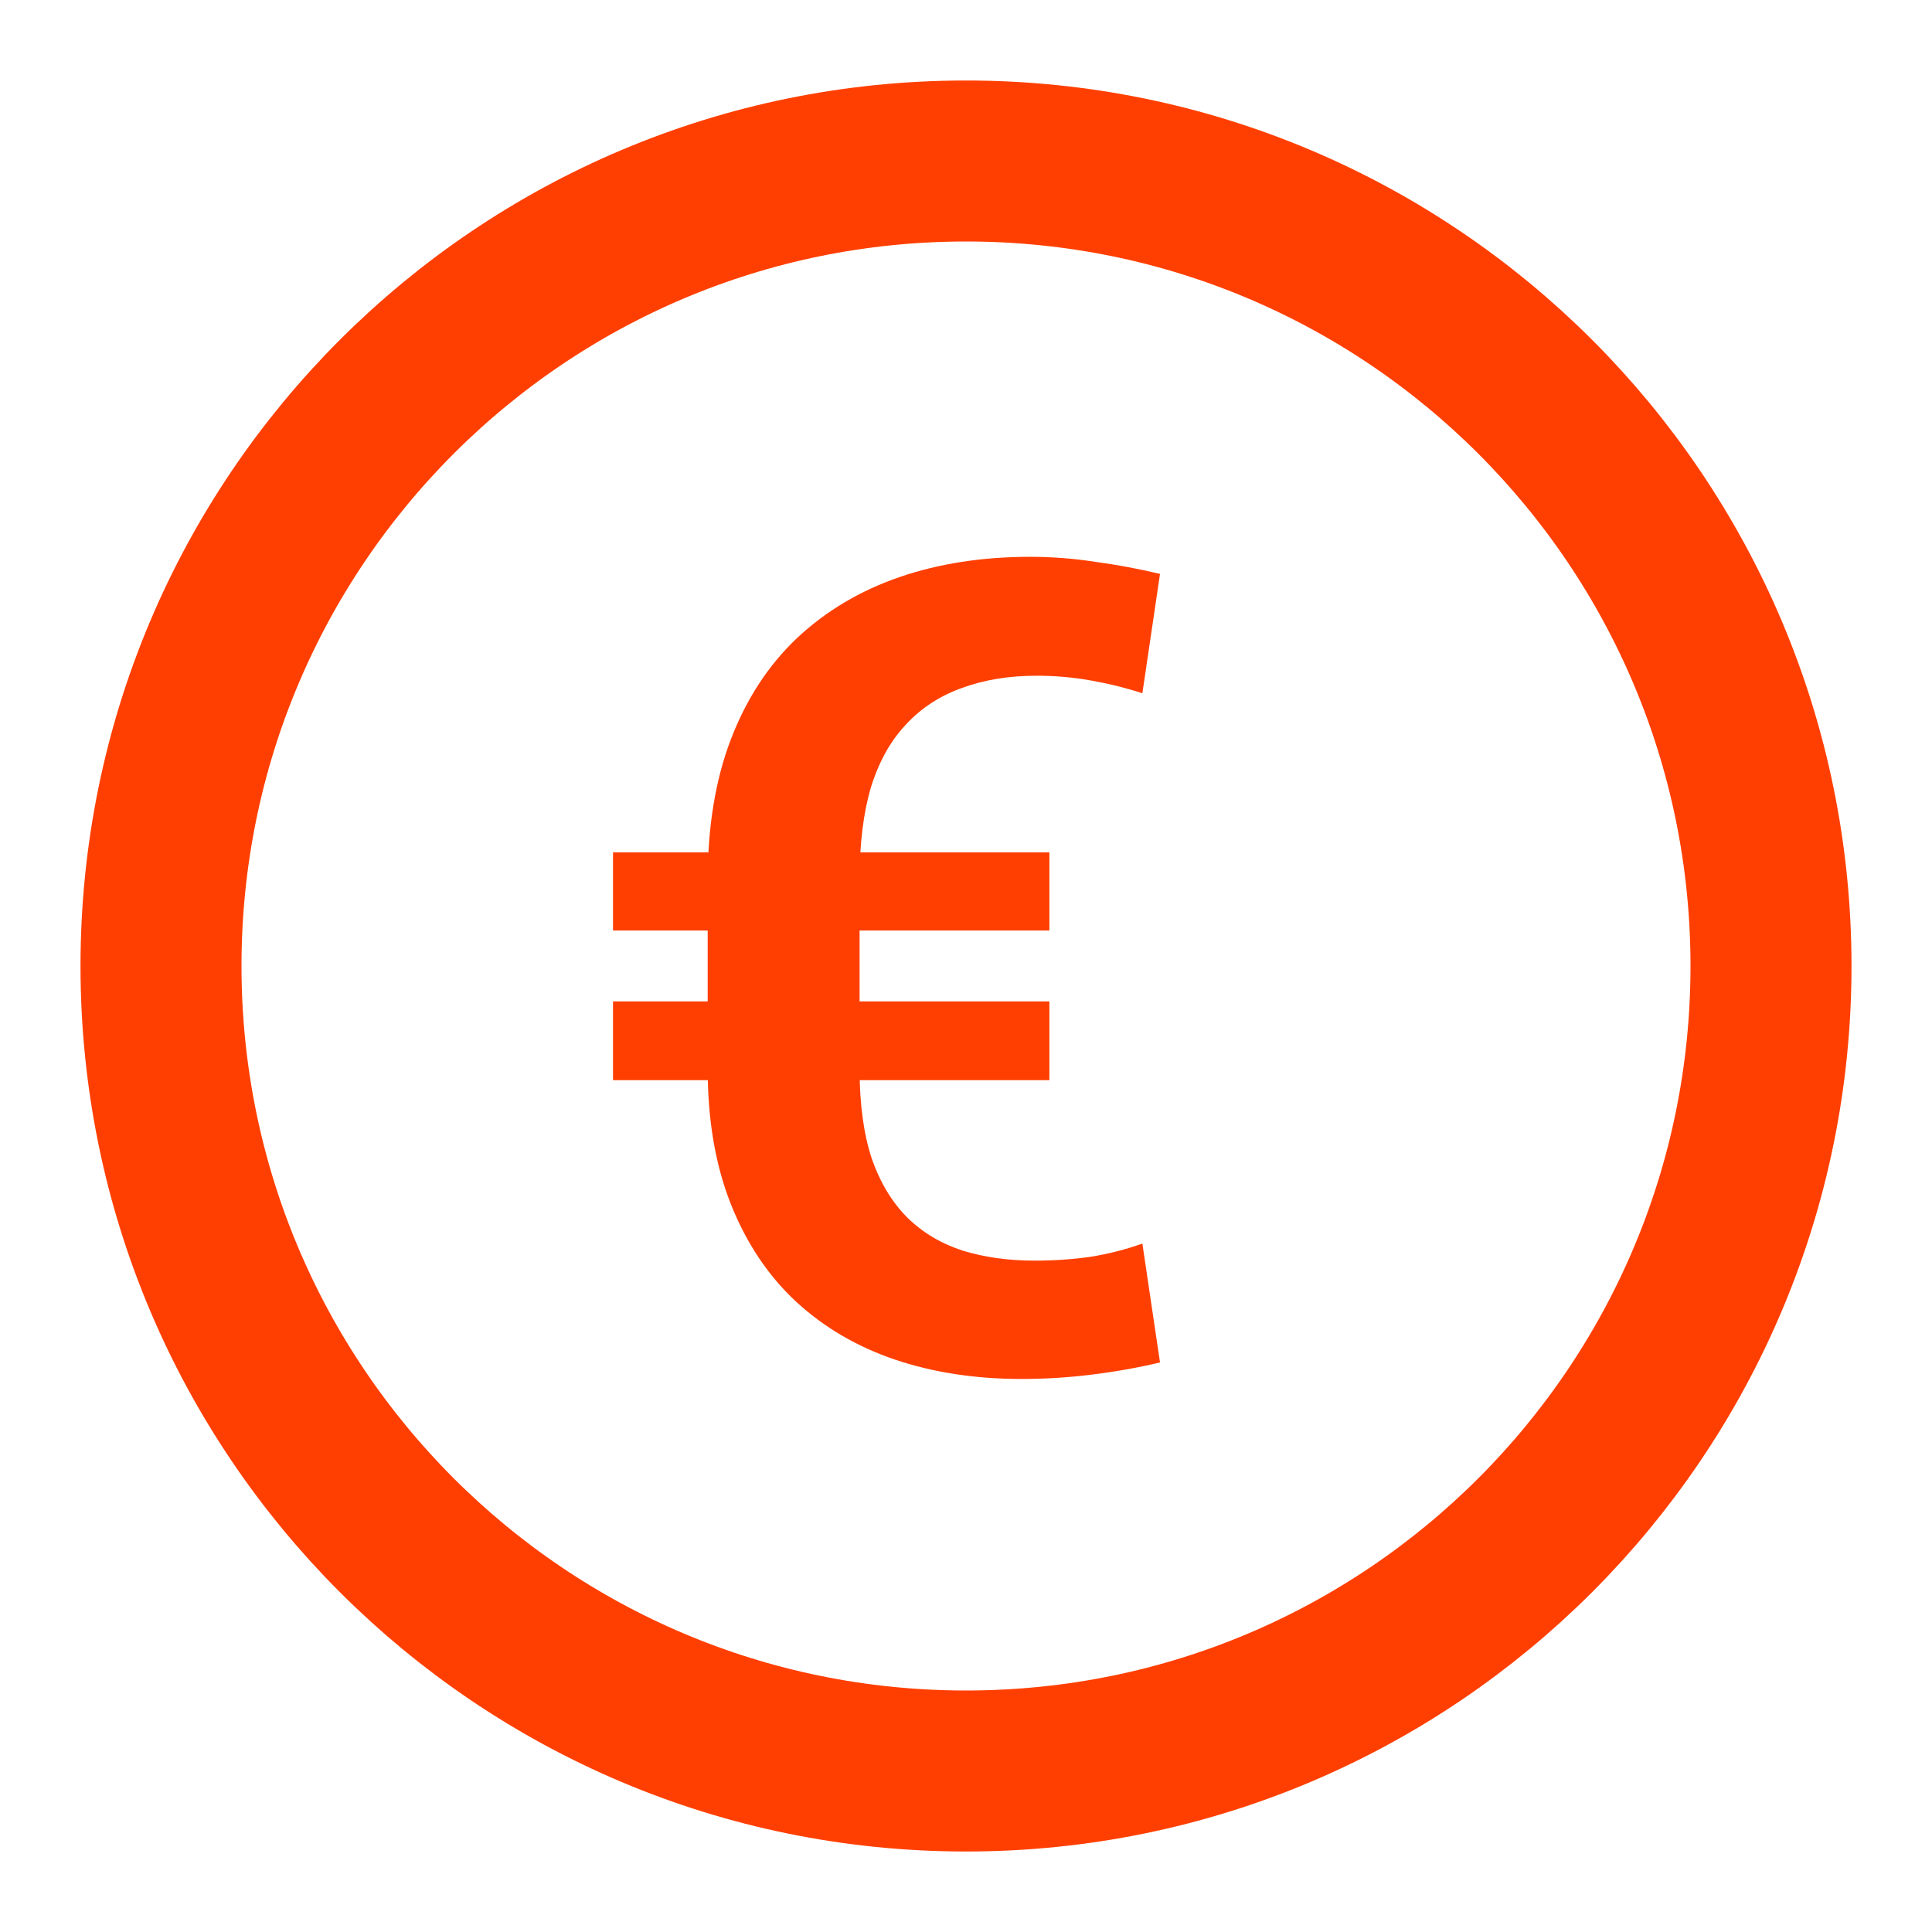
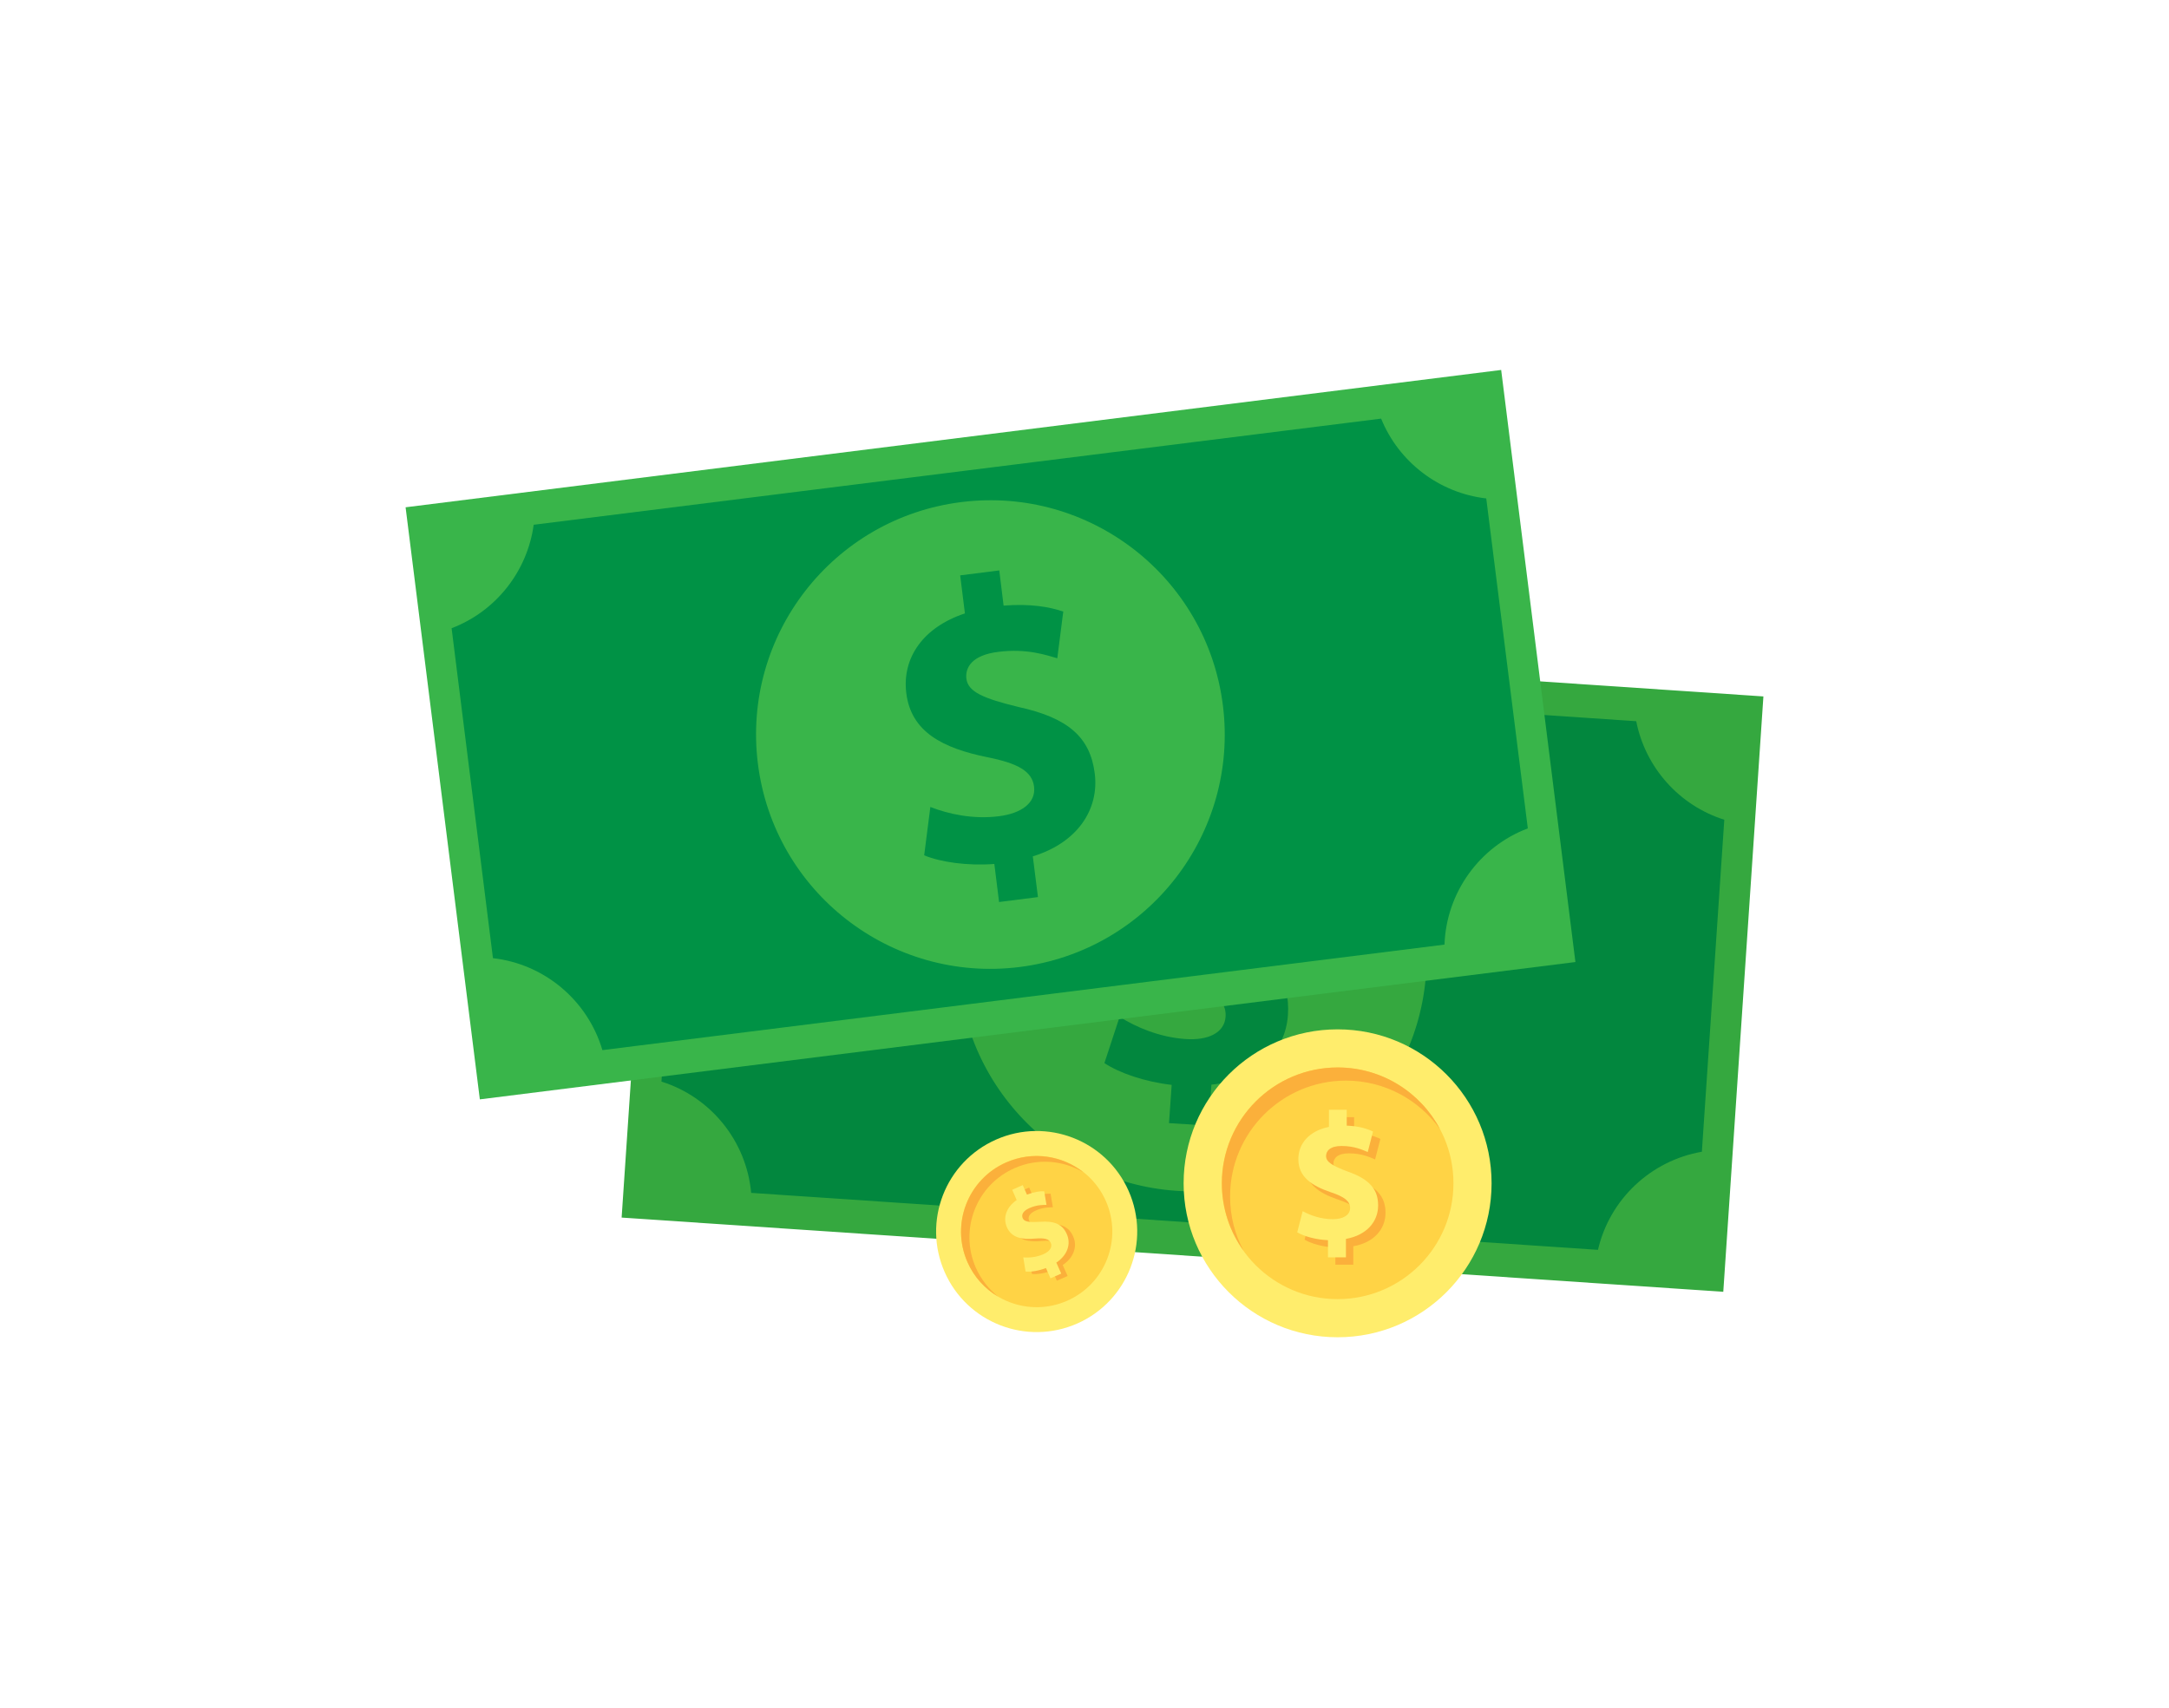
- <svg xmlns="http://www.w3.org/2000/svg" width="24" height="24" viewBox="0 0 24 24" fill="none">
-   <path d="M12 22C17.523 22 22 17.523 22 12C22 6.477 17.523 2 12 2C6.477 2 2 6.477 2 12C2 17.523 6.477 22 12 22Z" stroke="#FF3F01" stroke-width="2" stroke-linecap="round" stroke-linejoin="round" />
-   <path d="M12.852 15.66C13.093 15.66 13.325 15.644 13.549 15.612C13.772 15.576 13.986 15.521 14.191 15.448L14.41 16.925C14.141 16.989 13.861 17.039 13.569 17.075C13.278 17.112 12.984 17.13 12.688 17.13C12.118 17.13 11.596 17.05 11.122 16.891C10.648 16.731 10.236 16.49 9.885 16.166C9.538 15.842 9.27 15.439 9.078 14.956C8.887 14.473 8.791 13.912 8.791 13.274V10.937C8.791 10.271 8.887 9.688 9.078 9.187C9.27 8.685 9.543 8.266 9.898 7.929C10.258 7.591 10.682 7.339 11.17 7.17C11.662 7.001 12.204 6.917 12.797 6.917C13.07 6.917 13.339 6.938 13.604 6.979C13.872 7.015 14.141 7.065 14.41 7.129L14.191 8.612C14 8.549 13.79 8.496 13.562 8.455C13.335 8.414 13.107 8.394 12.879 8.394C12.537 8.394 12.229 8.444 11.956 8.544C11.683 8.64 11.45 8.79 11.259 8.995C11.067 9.196 10.921 9.455 10.821 9.774C10.726 10.093 10.678 10.476 10.678 10.923V13.274C10.678 13.712 10.728 14.083 10.828 14.389C10.933 14.69 11.081 14.935 11.273 15.127C11.464 15.314 11.694 15.45 11.963 15.537C12.232 15.619 12.528 15.66 12.852 15.66ZM13.036 10.588V11.559H7.615V10.588H13.036ZM13.036 12.44V13.418H7.615V12.44H13.036Z" fill="#FF3F01" />
+ <svg xmlns="http://www.w3.org/2000/svg" version="1.1" id="Layer_1" x="0px" y="0px" viewBox="0 0 47 37" xml:space="preserve" width="47" height="37">
+   <defs id="defs14" />
+   <style type="text/css" id="style1">
+ 	.st0{fill:#35A83F;}
+ 	.st1{fill:#02873E;}
+ 	.st2{fill:#39B54A;}
+ 	.st3{fill:#009245;}
+ 	.st4{fill:#FFED6C;}
+ 	.st5{fill:#FFD345;}
+ 	.st6{fill:#FBB03B;}
+ </style>
+   <g id="g14">
+     <g id="g15" transform="matrix(0.04458108,0,0,0.04458108,2.100021,0.7048029)">
+       <g id="g3">
+         <rect x="387.5" y="181.1" transform="matrix(0.067229,-0.9977,0.9977,0.067229,48.3078,950.5419)" class="st0" width="290.1" height="536.7" id="rect1" />
+         <path class="st1" d="m 791,382.7 c -21.9,-6.9 -38.4,-25.4 -42.8,-47.9 L 334,306.9 c -7.4,21.7 -26.1,37.8 -48.8,41.7 L 274.4,510 c 23.9,7.5 41.3,28.8 43.6,54.1 l 411.6,27.7 c 5.7,-24.7 25.8,-43.4 50.5,-47.7 z" id="path1" />
+         <circle transform="matrix(0.067229,-0.9977,0.9977,0.067229,48.2649,950.5255)" class="st0" cx="532.5" cy="449.4" id="ellipse1" r="113.9" />
+         <g id="g2">
+           <path class="st1" d="m 521.1,530.2 1.3,-18.6 c -13.1,-1.5 -25.5,-5.8 -32.7,-10.6 l 7.4,-22.5 c 7.9,5 19.2,9.9 31.9,10.8 11.1,0.8 19.1,-3 19.6,-10.9 0.5,-7.4 -5.4,-12.5 -19.6,-18.4 -20.4,-8.4 -34,-19.2 -32.8,-38.1 1.2,-17.2 14.2,-29.9 35.4,-32.6 l 1.3,-18.6 19.2,1.3 -1.2,17.2 c 13.1,1.5 21.7,4.8 27.9,8.4 l -7.2,21.7 c -4.9,-2.5 -13.6,-7.6 -27.7,-8.5 -12.7,-0.9 -17.2,4.3 -17.5,9.8 -0.4,6.4 6.1,11 22.3,18.4 22.7,9.8 31.4,21.2 30.2,38.7 -1.2,17.4 -14.5,31.4 -37.2,33.8 l -1.3,19.9 z" id="path2" />
+         </g>
+       </g>
+       <g id="g5">
+         <rect x="166" y="196.3" transform="matrix(0.9922,-0.1244,0.1244,0.9922,-39.0886,56.6858)" class="st2" width="536.7" height="290.1" id="rect3" />
+         <path class="st3" d="m 675.3,226.5 c -22.8,-2.6 -42.5,-17.6 -51.1,-38.8 l -411.9,51.6 c -3.1,22.7 -18.4,42.1 -39.9,50.3 L 192.5,450 c 24.9,2.8 46,20.4 53.2,44.7 L 655,443.4 c 0.9,-25.3 17,-47.6 40.5,-56.5 z" id="path3" />
+         <circle transform="matrix(0.9922,-0.1244,0.1244,0.9922,-39.0837,56.6785)" class="st2" cx="434.3" cy="341.3" id="ellipse3" r="113.9" />
+         <g id="g4">
+           <path class="st3" d="m 438.5,422.7 -2.3,-18.5 c -13.1,1 -26.2,-0.9 -34.1,-4.2 l 3,-23.5 c 8.7,3.4 20.7,6.1 33.3,4.5 11.1,-1.4 18.1,-6.6 17.1,-14.4 -0.9,-7.4 -7.7,-11.3 -22.7,-14.3 -21.7,-4.4 -37.1,-12.3 -39.4,-31.2 -2.1,-17.1 8.2,-32 28.5,-38.7 l -2.3,-18.5 19,-2.4 2.1,17.1 c 13.1,-1 22.2,0.6 29,2.9 l -2.9,22.7 c -5.3,-1.5 -14.8,-4.9 -28.8,-3.1 -12.6,1.6 -16,7.5 -15.4,13 0.8,6.4 8.1,9.6 25.4,13.8 24.2,5.3 34.8,14.8 37,32.3 2.2,17.3 -8.2,33.6 -30.1,40.3 l 2.5,19.8 z" id="path4" />
+         </g>
+       </g>
+       <g id="g9" transform="matrix(0.5085056,0,0,0.5085056,247.3182,227.0471)">
+         <circle transform="matrix(0.9148,-0.4039,0.4039,0.9148,-247.5537,225.9889)" class="st4" cx="411.9" cy="699.8" id="ellipse5" r="96.1" />
+         <circle transform="matrix(0.9148,-0.4039,0.4039,0.9148,-247.5537,225.9889)" class="st5" cx="411.9" cy="699.8" id="ellipse6" r="72.3" />
+         <path class="st6" d="m 353.8,734.5 c -16.1,-36.5 0.4,-79.2 36.9,-95.3 22.2,-9.8 46.6,-7.5 65.9,4 -20.3,-16 -48.6,-20.6 -73.9,-9.4 -36.5,16.1 -53,58.8 -36.9,95.3 6.3,14.3 16.8,25.5 29.3,33 -8.9,-7.2 -16.3,-16.5 -21.3,-27.6 z" id="path6" />
+         <g id="g7">
+           <path class="st6" d="m 431.2,746.8 -4.3,-9.8 c -7.1,2.7 -14.6,3.9 -19.5,3.3 l -2.2,-13.5 c 5.4,0.5 12.5,-0.1 19.2,-3 5.9,-2.6 8.9,-6.7 7.1,-10.8 -1.7,-3.9 -6.1,-4.9 -14.9,-4.2 -12.7,1.2 -22.5,-0.7 -27,-10.7 -4,-9.1 -0.8,-19.1 9.3,-26.1 l -4.3,-9.8 10.1,-4.5 4,9.1 c 7.1,-2.7 12.4,-3.4 16.5,-3.2 l 2.2,13 c -3.2,0.1 -9,-0.2 -16.4,3.1 -6.7,3 -7.6,6.8 -6.3,9.7 1.5,3.4 6.1,4 16.3,3.4 14.2,-1.1 21.7,2.4 25.8,11.7 4.1,9.2 1,19.9 -10,27.3 l 4.7,10.5 z" id="path7" />
+         </g>
+         <g id="g8">
+           <path class="st4" d="m 425.1,744.5 -4.3,-9.8 c -7.1,2.7 -14.6,3.9 -19.5,3.3 l -2.2,-13.5 c 5.4,0.5 12.5,-0.1 19.2,-3 5.9,-2.6 8.9,-6.7 7.1,-10.8 -1.7,-3.9 -6.1,-4.9 -14.9,-4.2 -12.7,1.2 -22.5,-0.7 -27,-10.7 -4,-9.1 -0.8,-19.1 9.3,-26.1 l -4.3,-9.8 10.1,-4.5 4,9.1 c 7.1,-2.7 12.4,-3.4 16.5,-3.2 l 2.2,13 c -3.2,0.1 -9,-0.2 -16.4,3.1 -6.7,3 -7.6,6.8 -6.3,9.7 1.5,3.4 6.1,4 16.3,3.4 14.2,-1.1 21.7,2.4 25.8,11.7 4.1,9.2 1,19.9 -10,27.3 l 4.7,10.5 z" id="path8" />
+         </g>
+       </g>
+       <g id="g13" transform="matrix(0.7788282,0,0,0.7788282,116.823,107.1799)">
+         <circle class="st4" cx="624.3" cy="580.7" r="96.1" id="circle9" />
+         <circle class="st5" cx="624.3" cy="580.7" r="72.3" id="circle10" />
+         <path class="st6" d="m 557.2,588.9 c 0,-39.9 32.4,-72.3 72.3,-72.3 24.2,0 45.6,12 58.7,30.3 -12.1,-22.9 -36.2,-38.5 -63.8,-38.5 -39.9,0 -72.3,32.4 -72.3,72.3 0,15.7 5,30.2 13.5,42 -5.4,-10 -8.4,-21.5 -8.4,-33.8 z" id="path10" />
+         <g id="g11">
+           <path class="st6" d="m 622.9,631.5 v -10.7 c -7.6,-0.3 -14.9,-2.4 -19.2,-4.9 l 3.4,-13.2 c 4.7,2.6 11.4,5 18.8,5 6.4,0 10.8,-2.5 10.8,-7 0,-4.3 -3.6,-7 -12,-9.8 -12.1,-4.1 -20.3,-9.7 -20.3,-20.7 0,-9.9 7,-17.7 19.1,-20.1 v -10.7 h 11.1 v 9.9 c 7.6,0.3 12.7,1.9 16.4,3.7 l -3.3,12.8 c -2.9,-1.2 -8.1,-3.8 -16.3,-3.8 -7.3,0 -9.7,3.2 -9.7,6.3 0,3.7 4,6.1 13.6,9.7 13.4,4.7 18.9,11 18.9,21.1 0,10.1 -7.1,18.6 -20.1,20.9 v 11.5 z" id="path11" />
+         </g>
+         <g id="g12">
+           <path class="st4" d="m 618.3,626.9 v -10.7 c -7.6,-0.3 -14.9,-2.4 -19.2,-4.9 l 3.4,-13.2 c 4.7,2.6 11.4,5 18.8,5 6.4,0 10.8,-2.5 10.8,-7 0,-4.3 -3.6,-7 -12,-9.8 -12.1,-4.1 -20.3,-9.7 -20.3,-20.7 0,-9.9 7,-17.7 19.1,-20.1 V 534.8 H 630 v 9.9 c 7.6,0.3 12.7,1.9 16.4,3.7 l -3.3,12.8 c -2.9,-1.2 -8.1,-3.8 -16.3,-3.8 -7.3,0 -9.7,3.2 -9.7,6.3 0,3.7 4,6.1 13.6,9.7 13.4,4.7 18.9,11 18.9,21.1 0,10.1 -7.1,18.6 -20.1,20.9 v 11.5 z" id="path12" />
+         </g>
+       </g>
+     </g>
+   </g>
</svg>
